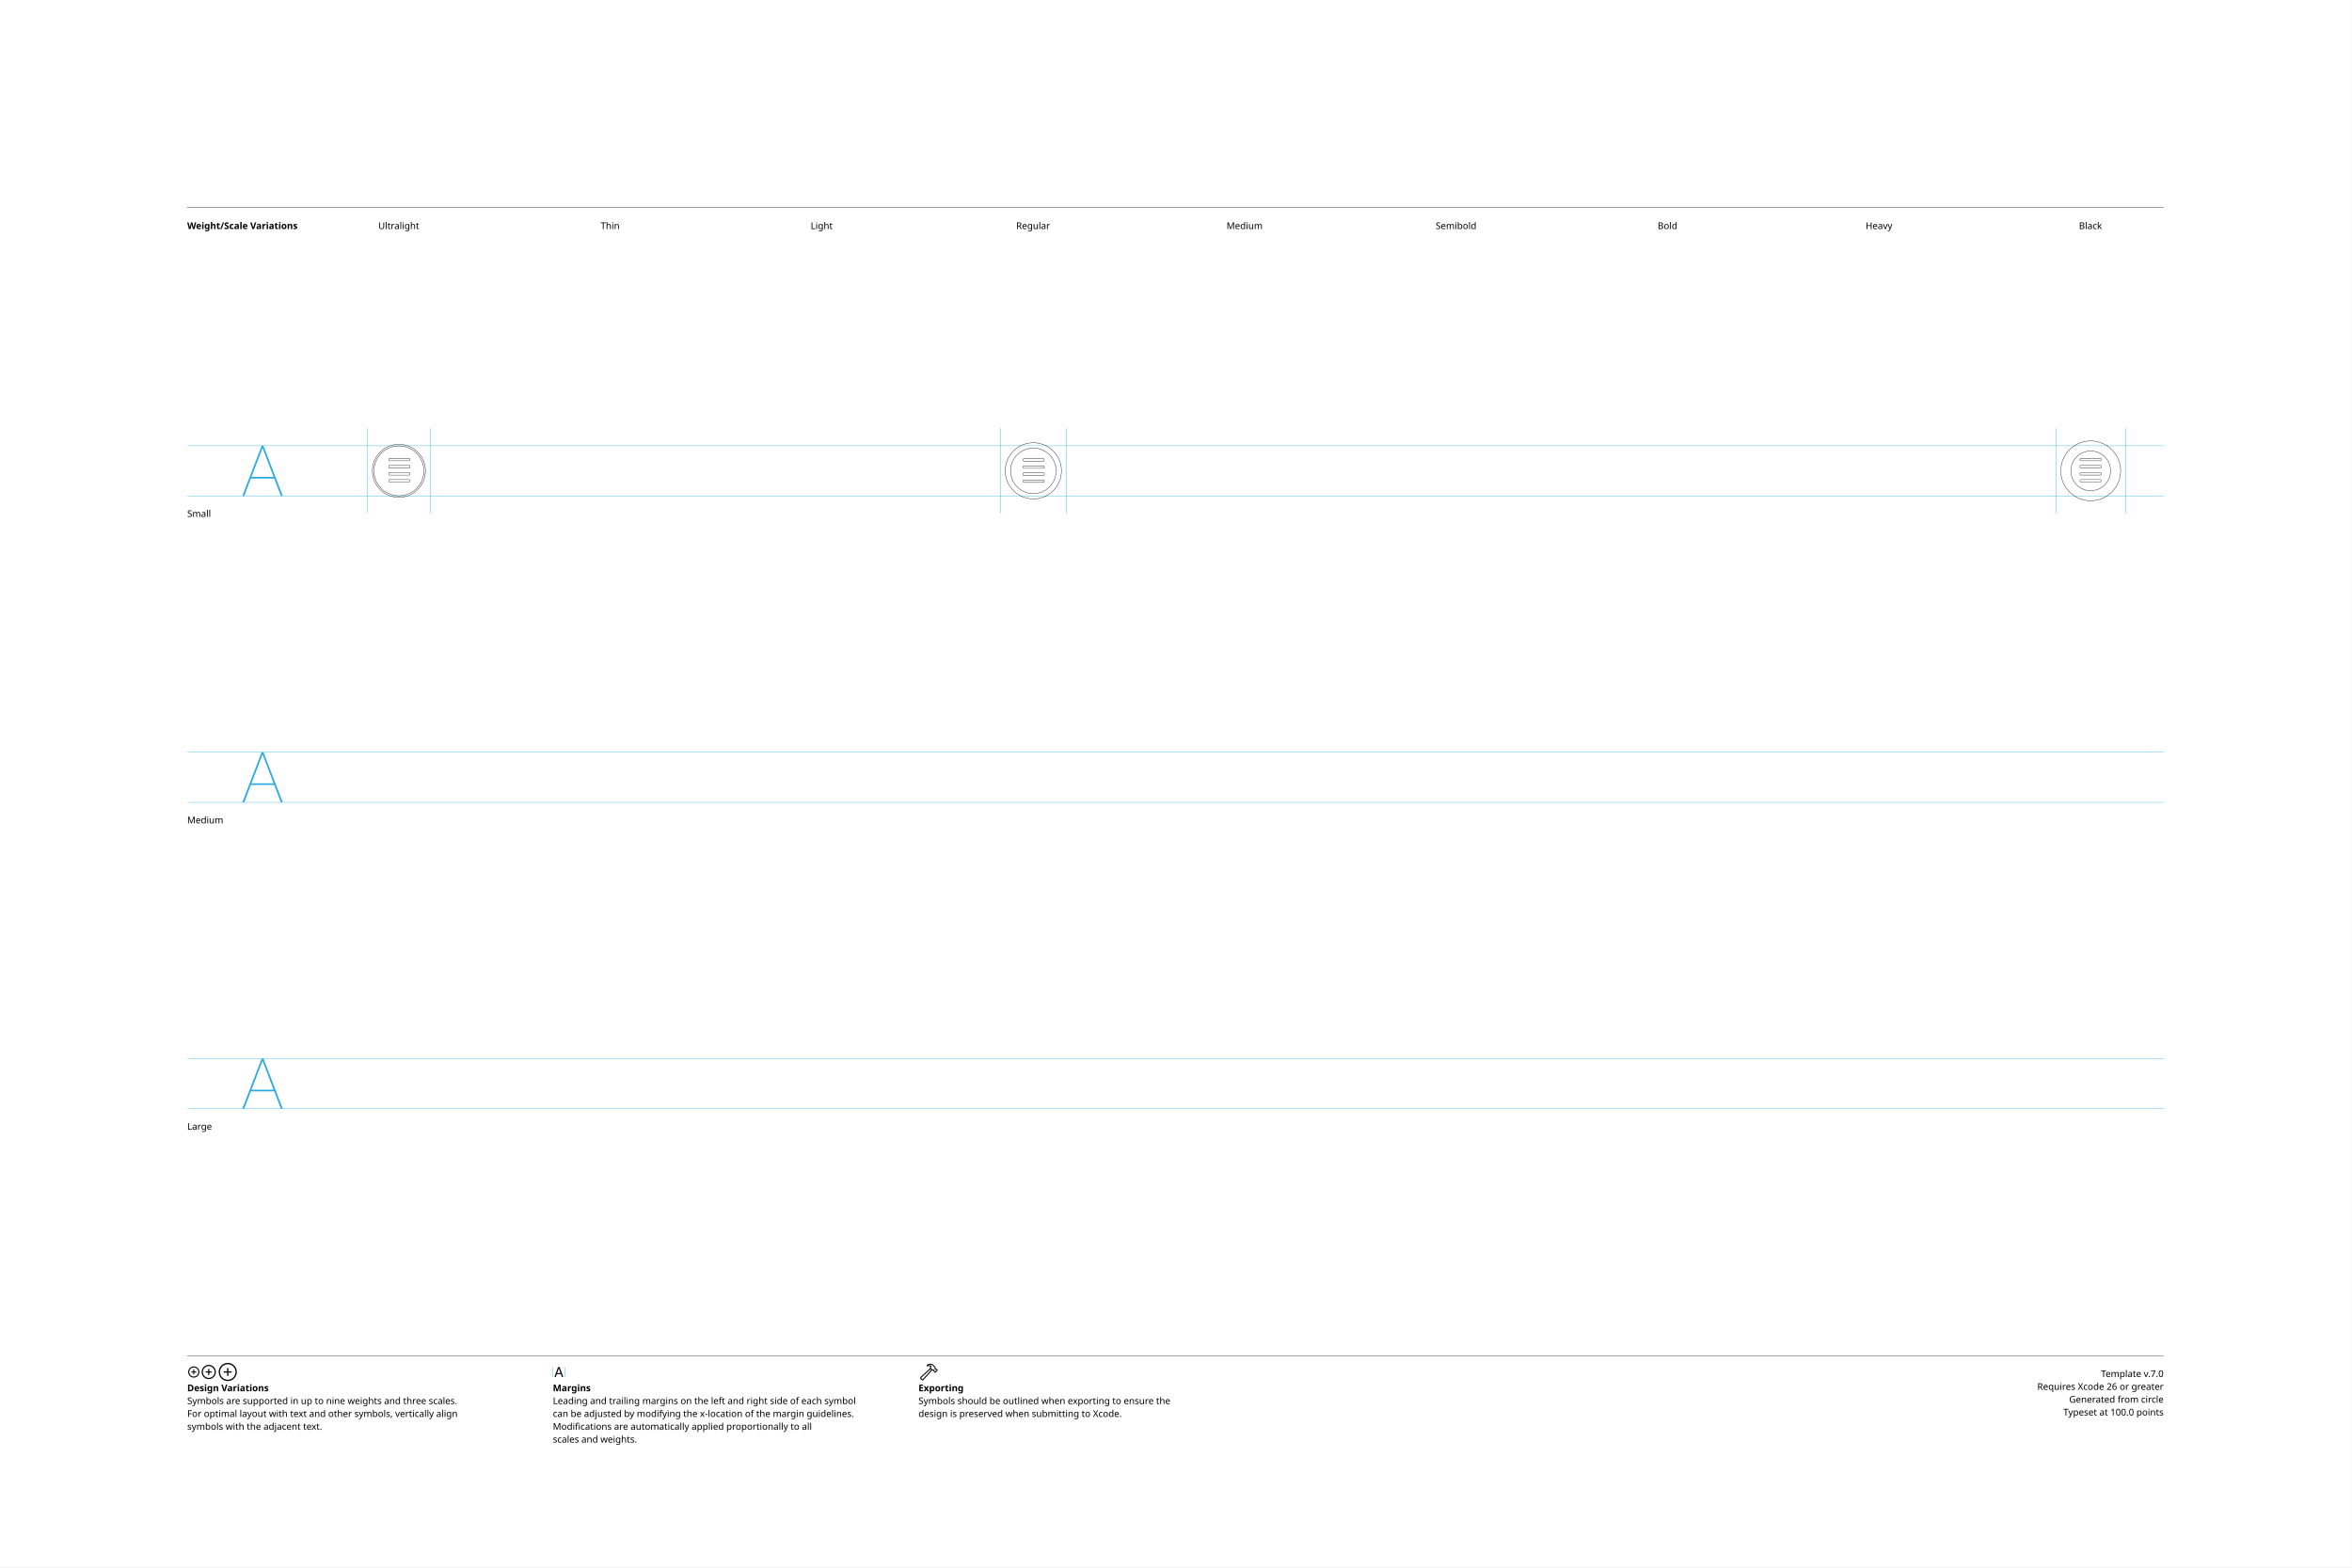
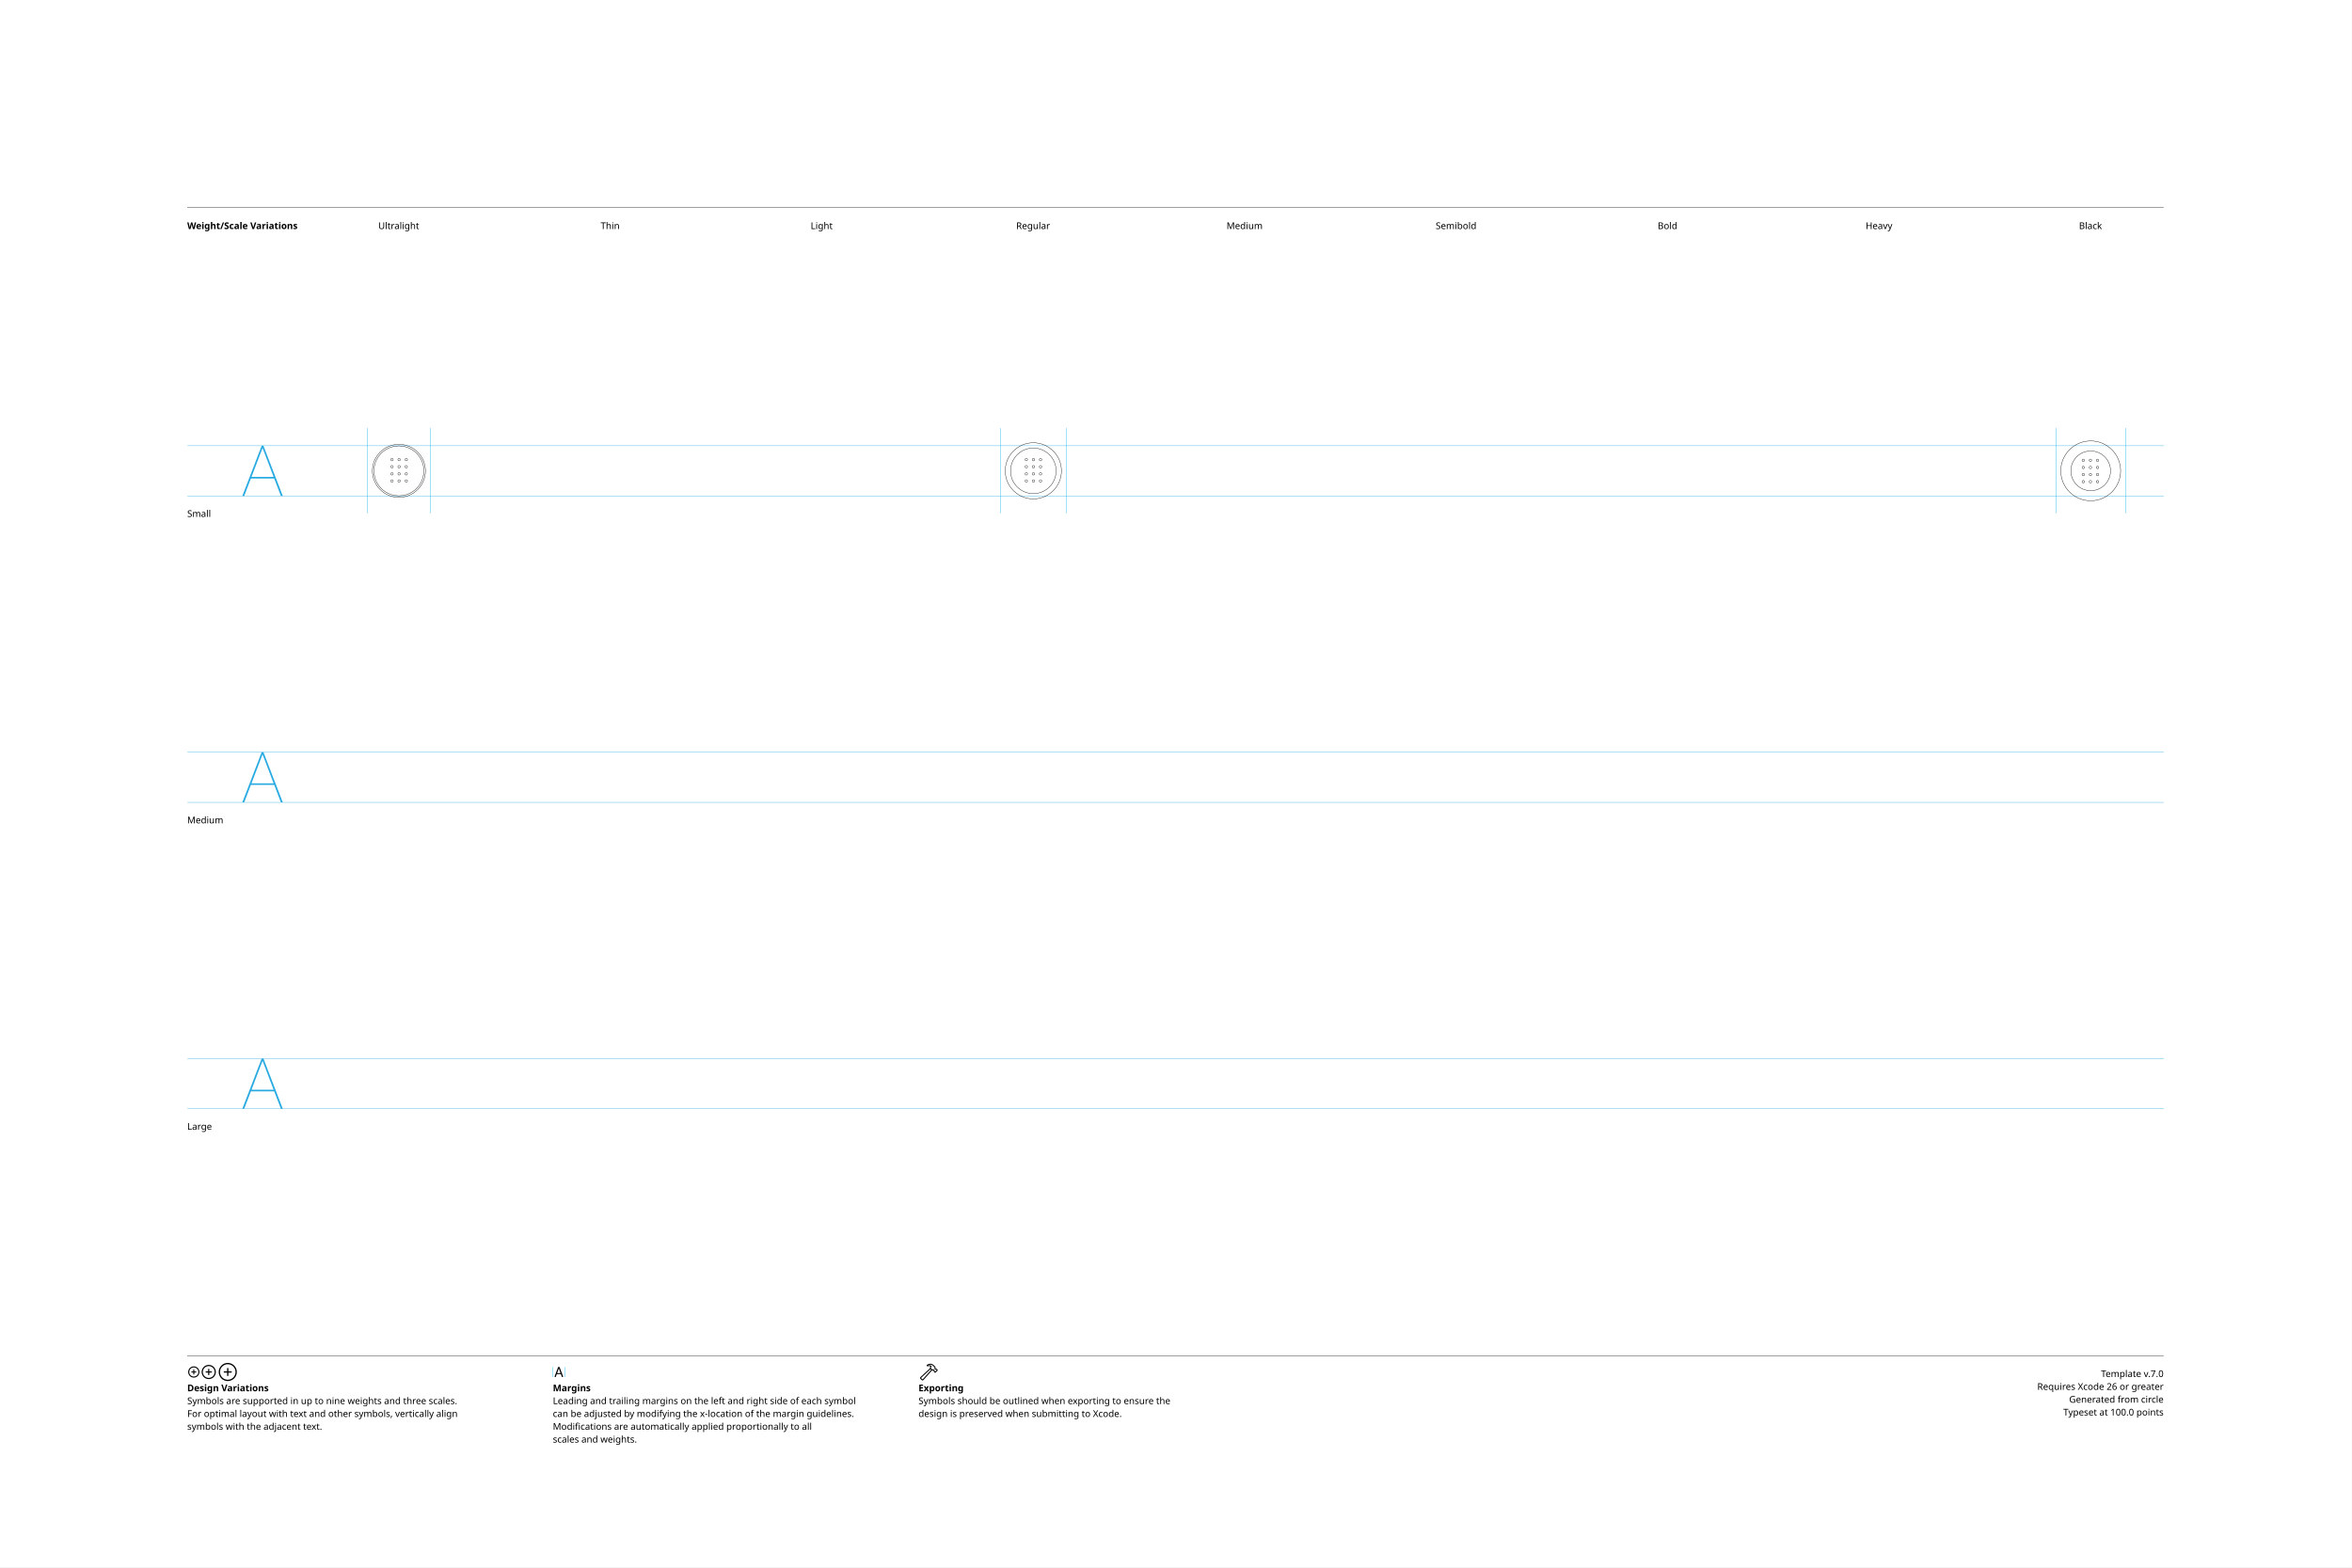
<svg xmlns="http://www.w3.org/2000/svg" version="1.1" viewBox="0 0 3300 2200" id="svg33">
  <defs id="defs33" />
  <style id="style1">.SFSymbolsPreviewWireframe {fill:none;opacity:1.0;stroke:black;stroke-width:0.5}
</style>
  <g id="Notes" transform="translate(-0.3314563,-0.5800485)">
    <rect height="2200" id="artboard" style="opacity:1;fill:#ffffff" width="3300" x="0" y="0" />
    <line style="opacity:1;fill:none;stroke:#000000;stroke-width:0.5" x1="263" x2="3036" y1="292" y2="292" id="line1" />
    <text style="font-weight:bold;font-size:13px;font-family:sans-serif;fill:#000000;stroke:none" transform="translate(263,322)" id="text1">Weight/Scale Variations</text>
    <text style="font-size:13px;font-family:sans-serif;text-anchor:middle;fill:#000000;stroke:none" transform="translate(559.711,322)" id="text2">Ultralight</text>
    <text style="font-size:13px;font-family:sans-serif;text-anchor:middle;fill:#000000;stroke:none" transform="translate(856.422,322)" id="text3">Thin</text>
    <text style="font-size:13px;font-family:sans-serif;text-anchor:middle;fill:#000000;stroke:none" transform="translate(1153.13,322)" id="text4">Light</text>
    <text style="font-size:13px;font-family:sans-serif;text-anchor:middle;fill:#000000;stroke:none" transform="translate(1449.84,322)" id="text5">Regular</text>
    <text style="font-size:13px;font-family:sans-serif;text-anchor:middle;fill:#000000;stroke:none" transform="translate(1746.56,322)" id="text6">Medium</text>
    <text style="font-size:13px;font-family:sans-serif;text-anchor:middle;fill:#000000;stroke:none" transform="translate(2043.27,322)" id="text7">Semibold</text>
    <text style="font-size:13px;font-family:sans-serif;text-anchor:middle;fill:#000000;stroke:none" transform="translate(2339.98,322)" id="text8">Bold</text>
    <text style="font-size:13px;font-family:sans-serif;text-anchor:middle;fill:#000000;stroke:none" transform="translate(2636.69,322)" id="text9">Heavy</text>
    <text style="font-size:13px;font-family:sans-serif;text-anchor:middle;fill:#000000;stroke:none" transform="translate(2933.4,322)" id="text10">Black</text>
    <line style="opacity:1;fill:none;stroke:#000000;stroke-width:0.5" x1="263" x2="3036" y1="1903" y2="1903" id="line10" />
    <g transform="matrix(0.2,0,0,0.2,263,1933)" id="g10">
      <path d="m 46.24,4.15 c 21.777,0 39.453,-17.627 39.453,-39.404 0,-21.777 -17.676,-39.404 -39.453,-39.404 -21.729,0 -39.404,17.627 -39.404,39.404 0,21.777 17.676,39.404 39.404,39.404 z m 0,-7.422 c -17.676,0 -31.934,-14.307 -31.934,-31.982 0,-17.676 14.258,-31.982 31.934,-31.982 17.676,0 31.982,14.307 31.982,31.982 0,17.676 -14.307,31.982 -31.982,31.982 z m 3.613,-17.773 v -28.467 c 0,-2.246 -1.465,-3.76 -3.711,-3.76 -2.148,0 -3.613,1.514 -3.613,3.76 v 28.467 c 0,2.197 1.465,3.711 3.613,3.711 2.246,0 3.711,-1.514 3.711,-3.711 z m -17.822,-10.596 h 28.418 c 2.197,0 3.711,-1.465 3.711,-3.613 0,-2.197 -1.514,-3.711 -3.711,-3.711 h -28.418 c -2.246,0 -3.76,1.514 -3.76,3.711 0,2.148 1.514,3.613 3.76,3.613 z" id="path10" />
    </g>
    <g transform="matrix(0.2,0,0,0.2,281.506,1933)" id="g11">
      <path d="m 58.545,14.551 c 27.49,0 49.805,-22.314 49.805,-49.805 0,-27.49 -22.314,-49.805 -49.805,-49.805 -27.49,0 -49.805,22.314 -49.805,49.805 0,27.49 22.314,49.805 49.805,49.805 z m 0,-8.301 c -22.949,0 -41.504,-18.555 -41.504,-41.504 0,-22.949 18.555,-41.504 41.504,-41.504 22.949,0 41.504,18.555 41.504,41.504 0,22.949 -18.555,41.504 -41.504,41.504 z m 4.053,-23.096 v -36.914 c 0,-2.49 -1.709,-4.199 -4.15,-4.199 -2.393,0 -4.053,1.709 -4.053,4.199 v 36.914 c 0,2.441 1.66,4.15 4.053,4.15 2.441,0 4.15,-1.66 4.15,-4.15 z m -22.559,-14.404 h 36.963 c 2.441,0 4.15,-1.611 4.15,-4.004 0,-2.441 -1.709,-4.15 -4.15,-4.15 h -36.963 c -2.49,0 -4.15,1.709 -4.15,4.15 0,2.393 1.66,4.004 4.15,4.004 z" id="path11" />
    </g>
    <g transform="matrix(0.2,0,0,0.2,304.924,1933)" id="g12">
      <path d="m 74.853,28.32 c 35.107,0 63.623,-28.467 63.623,-63.574 0,-35.107 -28.516,-63.623 -63.623,-63.623 -35.107,0 -63.574,28.516 -63.574,63.623 0,35.107 28.467,63.574 63.574,63.574 z m 0,-9.082 c -30.127,0 -54.492,-24.365 -54.492,-54.492 0,-30.127 24.365,-54.492 54.492,-54.492 30.127,0 54.492,24.365 54.492,54.492 0,30.127 -24.365,54.492 -54.492,54.492 z m 4.443,-30.322 v -48.486 c 0,-2.734 -1.855,-4.639 -4.541,-4.639 -2.588,0 -4.443,1.904 -4.443,4.639 v 48.486 c 0,2.686 1.855,4.59 4.443,4.59 2.686,0 4.541,-1.855 4.541,-4.59 z m -28.711,-19.775 h 48.486 c 2.686,0 4.59,-1.807 4.59,-4.395 0,-2.734 -1.855,-4.59 -4.59,-4.59 h -48.486 c -2.734,0 -4.59,1.855 -4.59,4.59 0,2.588 1.855,4.395 4.59,4.395 z" id="path12" />
    </g>
    <text style="font-weight:bold;font-size:13px;font-family:sans-serif;fill:#000000;stroke:none" transform="translate(263,1953)" id="text12">Design Variations</text>
    <text style="font-size:13px;font-family:sans-serif;fill:#000000;stroke:none" transform="translate(263,1971)" id="text13">Symbols are supported in up to nine weights and three scales.</text>
    <text style="font-size:13px;font-family:sans-serif;fill:#000000;stroke:none" transform="translate(263,1989)" id="text14">For optimal layout with text and other symbols, vertically align</text>
    <text style="font-size:13px;font-family:sans-serif;fill:#000000;stroke:none" transform="translate(263,2007)" id="text15">symbols with the adjacent text.</text>
    <line style="opacity:1;fill:none;stroke:#00aeef;stroke-width:0.5" x1="776" x2="776" y1="1919" y2="1933" id="line15" />
    <g transform="matrix(0.2,0,0,0.2,776,1933)" id="g15">
      <path d="m 16.553,0.781 c 2.588,0 3.857,-0.977 4.785,-3.711 l 20.557,-57.52 h 0.244 l 20.605,57.52 c 0.928,2.734 2.197,3.711 4.736,3.711 2.588,0 4.248,-1.562 4.248,-4.004 0,-0.83 -0.146,-1.611 -0.537,-2.637 l -22.9,-60.986 c -1.123,-2.979 -3.125,-4.492 -6.25,-4.492 -3.027,0 -5.078,1.465 -6.152,4.443 l -22.9,61.084 c -0.391,1.025 -0.537,1.807 -0.537,2.637 0,2.441 1.562,3.955 4.102,3.955 z m 10.205,-20.947 h 30.664 c 2.002,0 3.662,-1.66 3.662,-3.662 0,-2.051 -1.66,-3.662 -3.662,-3.662 H 26.758 c -2.002,0 -3.662,1.611 -3.662,3.662 0,2.002 1.66,3.662 3.662,3.662 z" id="path15" />
    </g>
    <line style="opacity:1;fill:none;stroke:#00aeef;stroke-width:0.5" x1="792.836" x2="792.836" y1="1919" y2="1933" id="line16" />
    <text style="font-weight:bold;font-size:13px;font-family:sans-serif;fill:#000000;stroke:none" transform="translate(776,1953)" id="text16">Margins</text>
    <text style="font-size:13px;font-family:sans-serif;fill:#000000;stroke:none" transform="translate(776,1971)" id="text17">Leading and trailing margins on the left and right side of each symbol</text>
    <text style="font-size:13px;font-family:sans-serif;fill:#000000;stroke:none" transform="translate(776,1989)" id="text18">can be adjusted by modifying the x-location of the margin guidelines.</text>
    <text style="font-size:13px;font-family:sans-serif;fill:#000000;stroke:none" transform="translate(776,2007)" id="text19">Modifications are automatically applied proportionally to all</text>
    <text style="font-size:13px;font-family:sans-serif;fill:#000000;stroke:none" transform="translate(776,2025)" id="text20">scales and weights.</text>
    <g transform="matrix(0.2,0,0,0.2,1289,1933)" id="g20">
      <path d="m 14.209,13.135 7.861,7.861 c 4.297,4.395 9.326,4.102 13.867,-1.025 l 60.693,-68.213 -4.883,-4.883 -60.254,67.676 c -1.807,1.953 -3.467,2.441 -5.811,0.098 L 20.508,9.522 c -2.295,-2.295 -1.807,-3.955 0.195,-5.811 l 67.481,-62.158 -4.883,-4.834 -68.066,62.598 c -4.98,4.59 -5.322,9.473 -1.025,13.818 z m 44.873,-97.461 c -2.051,2.002 -2.246,4.883 -1.074,6.787 1.123,1.807 3.467,3.027 6.592,2.246 5.859,-1.66 12.598,-2.393 18.896,0.928 l -2.686,7.129 c -1.611,4.004 -0.732,6.885 1.709,9.424 l 10.254,10.303 c 2.344,2.393 4.541,2.441 7.08,1.953 l 4.443,-0.732 2.588,2.539 -0.195,2.246 c -0.098,2.295 0.537,4.297 2.783,6.494 l 3.369,3.32 c 2.295,2.295 5.518,2.49 7.812,0.195 l 12.988,-13.037 c 2.295,-2.344 2.148,-5.371 -0.195,-7.666 l -3.418,-3.418 c -2.197,-2.197 -4.053,-3.027 -6.348,-2.881 l -2.344,0.244 -2.441,-2.441 1.025,-4.688 c 0.635,-2.734 -0.244,-4.98 -2.881,-7.617 l -11.279,-11.182 c -12.94,-12.842 -35.596,-11.035 -46.68,-0.146 z m 7.08,2.051 c 8.789,-6.396 25.977,-5.664 33.691,1.953 l 12.305,12.207 c 1.025,1.025 1.221,1.807 0.928,3.32 l -1.465,6.641 6.738,6.689 4.395,-0.244 c 1.123,-0.049 1.514,0.049 2.344,0.879 l 2.539,2.49 -10.84,10.84 -2.49,-2.49 c -0.83,-0.879 -0.977,-1.221 -0.928,-2.393 l 0.293,-4.346 -6.689,-6.738 -6.836,1.172 c -1.416,0.293 -2.051,0.195 -3.174,-0.879 l -8.936,-8.887 c -1.074,-1.025 -1.172,-1.709 -0.488,-3.369 l 4.59,-11.475 c -6.104,-6.348 -17.041,-7.52 -25.586,-4.59 -0.684,0.244 -0.928,-0.391 -0.391,-0.781 z" id="path20" />
    </g>
    <text style="font-weight:bold;font-size:13px;font-family:sans-serif;fill:#000000;stroke:none" transform="translate(1289,1953)" id="text21">Exporting</text>
    <text style="font-size:13px;font-family:sans-serif;fill:#000000;stroke:none" transform="translate(1289,1971)" id="text22">Symbols should be outlined when exporting to ensure the</text>
    <text style="font-size:13px;font-family:sans-serif;fill:#000000;stroke:none" transform="translate(1289,1989)" id="text23">design is preserved when submitting to Xcode.</text>
    <text id="template-version" style="font-size:13px;font-family:sans-serif;text-anchor:end;fill:#000000;stroke:none" transform="translate(3036,1933)">Template v.7.0</text>
    <text style="font-size:13px;font-family:sans-serif;text-anchor:end;fill:#000000;stroke:none" transform="translate(3036,1951)" id="text24">Requires Xcode 26 or greater</text>
    <text id="descriptive-name" style="font-size:13px;font-family:sans-serif;text-anchor:end;fill:#000000;stroke:none" transform="translate(3036,1969)">Generated from circle</text>
    <text style="font-size:13px;font-family:sans-serif;text-anchor:end;fill:#000000;stroke:none" transform="translate(3036,1987)" id="text25">Typeset at 100.0 points</text>
    <text style="font-size:13px;font-family:sans-serif;fill:#000000;stroke:none" transform="translate(263,726)" id="text26">Small</text>
    <text style="font-size:13px;font-family:sans-serif;fill:#000000;stroke:none" transform="translate(263,1156)" id="text27">Medium</text>
    <text style="font-size:13px;font-family:sans-serif;fill:#000000;stroke:none" transform="translate(263,1586)" id="text28">Large</text>
  </g>
  <g id="Guides">
    <g id="H-reference" style="fill:#27AAE1;stroke:none;" transform="matrix(1 0 0 1 339 696)">
      <path d="M0.994 0L3.638 0L29.328-67.132L30.03-67.132L30.03-70.459L28.123-70.459ZM11.688-24.48L46.981-24.48L46.231-26.729L12.438-26.729ZM55.12 0L57.764 0L30.638-70.459L29.433-70.459L29.433-67.132Z" id="path28" />
    </g>
    <line id="Baseline-S" style="fill:none;stroke:#27AAE1;opacity:1;stroke-width:0.5;" x1="263" x2="3036" y1="696" y2="696" />
    <line id="Capline-S" style="fill:none;stroke:#27AAE1;opacity:1;stroke-width:0.5;" x1="263" x2="3036" y1="625.541" y2="625.541" />
    <g id="g29" style="fill:#27AAE1;stroke:none;" transform="matrix(1 0 0 1 339 1126)">
      <path d="M0.994 0L3.638 0L29.328-67.132L30.03-67.132L30.03-70.459L28.123-70.459ZM11.688-24.48L46.981-24.48L46.231-26.729L12.438-26.729ZM55.12 0L57.764 0L30.638-70.459L29.433-70.459L29.433-67.132Z" id="path29" />
    </g>
    <line id="Baseline-M" style="fill:none;stroke:#27AAE1;opacity:1;stroke-width:0.5;" x1="263" x2="3036" y1="1126" y2="1126" />
    <line id="Capline-M" style="fill:none;stroke:#27AAE1;opacity:1;stroke-width:0.5;" x1="263" x2="3036" y1="1055.54" y2="1055.54" />
    <g id="g30" style="fill:#27AAE1;stroke:none;" transform="matrix(1 0 0 1 339 1556)">
      <path d="M0.994 0L3.638 0L29.328-67.132L30.03-67.132L30.03-70.459L28.123-70.459ZM11.688-24.48L46.981-24.48L46.231-26.729L12.438-26.729ZM55.12 0L57.764 0L30.638-70.459L29.433-70.459L29.433-67.132Z" id="path30" />
    </g>
    <line id="Baseline-L" style="fill:none;stroke:#27AAE1;opacity:1;stroke-width:0.5;" x1="263" x2="3036" y1="1556" y2="1556" />
    <line id="Capline-L" style="fill:none;stroke:#27AAE1;opacity:1;stroke-width:0.5;" x1="263" x2="3036" y1="1485.54" y2="1485.54" />
    <line id="right-margin-Black-S" style="fill:none;stroke:#00AEEF;stroke-width:0.5;opacity:1.0;" x1="2982.23" x2="2982.23" y1="600.785" y2="720.121" />
    <line id="left-margin-Black-S" style="fill:none;stroke:#00AEEF;stroke-width:0.5;opacity:1.0;" x1="2884.57" x2="2884.57" y1="600.785" y2="720.121" />
    <line id="right-margin-Regular-S" style="fill:none;stroke:#00AEEF;stroke-width:0.5;opacity:1.0;" x1="1496.11" x2="1496.11" y1="600.785" y2="720.121" />
    <line id="left-margin-Regular-S" style="fill:none;stroke:#00AEEF;stroke-width:0.5;opacity:1.0;" x1="1403.58" x2="1403.58" y1="600.785" y2="720.121" />
    <line id="right-margin-Ultralight-S" style="fill:none;stroke:#00AEEF;stroke-width:0.5;opacity:1.0;" x1="603.773" x2="603.773" y1="600.785" y2="720.121" />
    <line id="left-margin-Ultralight-S" style="fill:none;stroke:#00AEEF;stroke-width:0.5;opacity:1.0;" x1="515.649" x2="515.649" y1="600.785" y2="720.121" />
  </g>
  <g id="Symbols">
    <g id="Black-S" transform="matrix(1 0 0 1 2884.57 696)">
      <path class="SFSymbolsPreviewWireframe" d="M48.828 6.738C72.022 6.738 90.82-12.06 90.82-35.254C90.82-58.447 72.022-77.246 48.828-77.246C25.635-77.246 6.836-58.447 6.836-35.254C6.836-12.06 25.635 6.738 48.828 6.738ZM48.828-7.422C33.447-7.422 20.996-19.873 20.996-35.254C20.996-50.635 33.447-63.086 48.828-63.086C64.209-63.086 76.66-50.635 76.66-35.254C76.66-19.873 64.209-7.422 48.828-7.422Z" id="path31" />
-       <rect style="fill:none;stroke:#000000;stroke-width:0.5;stroke-dasharray:none;stroke-opacity:1" id="rect7-5-87" width="30.052" height="3.603" x="2918.581" y="663.693" ry="1.188" transform="translate(-2884.901,-696.5801)" />
-       <rect style="fill:none;stroke:#000000;stroke-width:0.5;stroke-dasharray:none;stroke-opacity:1" id="rect7-5-8-3-8" width="29.7" height="3.427" x="2918.671" y="673.65" ry="1.188" transform="translate(-2884.901,-696.5801)" />
-       <rect style="fill:none;stroke:#000000;stroke-width:0.5;stroke-dasharray:none;stroke-opacity:1" id="rect7-5-8-7" width="29.993" height="3.486" x="2918.64" y="653.83" ry="1.188" transform="translate(-2884.901,-696.5801)" />
-       <rect style="fill:none;stroke:#000000;stroke-width:0.5;stroke-dasharray:none;stroke-opacity:1" id="rect7-5-8-2-7" width="29.759" height="3.427" x="2918.691" y="643.83" ry="1.188" transform="translate(-2884.901,-696.5801)" />
+       <ellipse style="fill:none;stroke:#000000;stroke-width:0.5" id="path3-74" cx="2942.982" cy="656.009" rx="1.719" ry="1.73" transform="translate(-2884.57,-696)" />
+       <ellipse style="fill:none;stroke:#000000;stroke-width:0.5" id="path3-72-4" cx="2942.979" cy="646.006" rx="1.719" ry="1.73" transform="translate(-2884.57,-696)" />
+       <ellipse style="fill:none;stroke:#000000;stroke-width:0.5" id="path3-8-9" cx="2932.97" cy="645.98" rx="1.719" ry="1.73" transform="translate(-2884.57,-696)" />
+       <ellipse style="fill:none;stroke:#000000;stroke-width:0.5" id="path3-3-1" cx="2932.97" cy="655.98" rx="1.719" ry="1.73" transform="translate(-2884.57,-696)" />
+       <ellipse style="fill:none;stroke:#000000;stroke-width:0.5" id="path3-80-5" cx="2942.97" cy="665.98" rx="1.719" ry="1.73" transform="translate(-2884.57,-696)" />
+       <ellipse style="fill:none;stroke:#000000;stroke-width:0.5" id="path3-2-5" cx="2932.97" cy="665.98" rx="1.719" ry="1.73" transform="translate(-2884.57,-696)" />
+       <ellipse style="fill:none;stroke:#000000;stroke-width:0.5" id="path3-4-5" cx="2922.97" cy="665.98" rx="1.719" ry="1.73" transform="translate(-2884.57,-696)" />
+       <ellipse style="fill:none;stroke:#000000;stroke-width:0.5" id="path3-7-82" cx="2932.97" cy="675.98" rx="1.719" ry="1.73" transform="translate(-2884.57,-696)" />
+       <ellipse style="fill:none;stroke:#000000;stroke-width:0.5" id="path3-38-9" cx="2922.97" cy="675.98" rx="1.719" ry="1.73" transform="translate(-2884.57,-696)" />
+       <ellipse style="fill:none;stroke:#000000;stroke-width:0.5" id="path3-35-8" cx="2942.97" cy="675.98" rx="1.719" ry="1.73" transform="translate(-2884.57,-696)" />
+       <ellipse style="fill:none;stroke:#000000;stroke-width:0.5" id="path3-49-2" cx="2922.97" cy="655.98" rx="1.719" ry="1.73" transform="translate(-2884.57,-696)" />
+       <ellipse style="fill:none;stroke:#000000;stroke-width:0.5" id="path3-5-0" cx="2922.97" cy="645.98" rx="1.719" ry="1.73" transform="translate(-2884.57,-696)" />
    </g>
    <g id="Regular-S" transform="matrix(1 0 0 1 1403.58 696)">
      <path class="SFSymbolsPreviewWireframe" d="M46.24 4.15C68.018 4.15 85.693-13.477 85.693-35.254C85.693-57.031 68.018-74.658 46.24-74.658C24.512-74.658 6.836-57.031 6.836-35.254C6.836-13.477 24.512 4.15 46.24 4.15ZM46.24-3.271C28.564-3.271 14.307-17.578 14.307-35.254C14.307-52.93 28.564-67.236 46.24-67.236C63.916-67.236 78.223-52.93 78.223-35.254C78.223-17.578 63.916-3.271 46.24-3.271Z" id="path32" />
-       <rect style="fill:none;stroke:#000000;stroke-width:0.5;stroke-dasharray:none;stroke-opacity:1" id="rect7-5" width="30.052" height="3.603" x="1435.25" y="663.594" ry="1.188" transform="translate(-1403.58,-696)" />
-       <rect style="fill:none;stroke:#000000;stroke-width:0.5;stroke-dasharray:none;stroke-opacity:1" id="rect7-5-8-3" width="29.7" height="3.427" x="1435.34" y="673.551" ry="1.188" transform="translate(-1403.58,-696)" />
-       <rect style="fill:none;stroke:#000000;stroke-width:0.5;stroke-dasharray:none;stroke-opacity:1" id="rect7-5-8" width="29.993" height="3.486" x="1435.309" y="653.73" ry="1.188" transform="translate(-1403.58,-696)" />
-       <rect style="fill:none;stroke:#000000;stroke-width:0.5;stroke-dasharray:none;stroke-opacity:1" id="rect7-5-8-2" width="29.759" height="3.427" x="1435.359" y="643.73" ry="1.188" transform="translate(-1403.58,-696)" />
+       <ellipse style="fill:none;stroke:#000000;stroke-width:0.5" id="path3" cx="1459.982" cy="655.009" rx="1.719" ry="1.73" transform="translate(-1403.58,-696)" />
+       <ellipse style="fill:none;stroke:#000000;stroke-width:0.5" id="path3-72" cx="1459.979" cy="645.006" rx="1.719" ry="1.73" transform="translate(-1403.58,-696)" />
+       <ellipse style="fill:none;stroke:#000000;stroke-width:0.5" id="path3-8" cx="1449.969" cy="644.98" rx="1.719" ry="1.73" transform="translate(-1403.58,-696)" />
+       <ellipse style="fill:none;stroke:#000000;stroke-width:0.5" id="path3-3" cx="1449.969" cy="654.98" rx="1.719" ry="1.73" transform="translate(-1403.58,-696)" />
+       <ellipse style="fill:none;stroke:#000000;stroke-width:0.5" id="path3-80" cx="1459.969" cy="664.98" rx="1.719" ry="1.73" transform="translate(-1403.58,-696)" />
+       <ellipse style="fill:none;stroke:#000000;stroke-width:0.5" id="path3-2" cx="1449.969" cy="664.98" rx="1.719" ry="1.73" transform="translate(-1403.58,-696)" />
+       <ellipse style="fill:none;stroke:#000000;stroke-width:0.5" id="path3-4" cx="1439.969" cy="664.98" rx="1.719" ry="1.73" transform="translate(-1403.58,-696)" />
+       <ellipse style="fill:none;stroke:#000000;stroke-width:0.5" id="path3-7" cx="1449.969" cy="674.98" rx="1.719" ry="1.73" transform="translate(-1403.58,-696)" />
+       <ellipse style="fill:none;stroke:#000000;stroke-width:0.5" id="path3-38" cx="1439.969" cy="674.98" rx="1.719" ry="1.73" transform="translate(-1403.58,-696)" />
+       <ellipse style="fill:none;stroke:#000000;stroke-width:0.5" id="path3-35" cx="1459.969" cy="674.98" rx="1.719" ry="1.73" transform="translate(-1403.58,-696)" />
+       <ellipse style="fill:none;stroke:#000000;stroke-width:0.5" id="path3-49" cx="1439.969" cy="654.98" rx="1.719" ry="1.73" transform="translate(-1403.58,-696)" />
+       <ellipse style="fill:none;stroke:#000000;stroke-width:0.5" id="path3-5" cx="1439.969" cy="644.98" rx="1.719" ry="1.73" transform="translate(-1403.58,-696)" />
    </g>
    <g id="Ultralight-S" transform="matrix(1 0 0 1 515.649 696)">
      <path class="SFSymbolsPreviewWireframe" d="M44.061 1.971C64.612 1.971 81.289-14.703 81.289-35.254C81.289-55.805 64.612-72.478 44.061-72.478C23.513-72.478 6.836-55.805 6.836-35.254C6.836-14.703 23.513 1.971 44.061 1.971ZM44.061-0.274C24.705-0.274 9.039-15.898 9.039-35.254C9.039-54.61 24.705-70.233 44.061-70.233C63.416-70.233 79.04-54.61 79.04-35.254C79.04-15.898 63.416-0.274 44.061-0.274Z" id="path33" />
-       <path id="rect7-5-8-3-85" style="fill:none;stroke:#000000;stroke-width:0.5" transform="translate(-515.649,-696)" d="m 546.527,673.07 h 27.325 c 0.658,0 1.188,0.53 1.188,1.188 v 1.052 c 0,0.658 -0.53,1.188 -1.188,1.188 h -27.325 c -0.658,0 -1.188,-0.53 -1.188,-1.188 v -1.052 c 0,-0.658 0.53,-1.188 1.188,-1.188 z" />
-       <path id="rect7-5-4" style="fill:none;stroke:#000000;stroke-width:0.5" d="m 546.438,663.113 h 27.677 c 0.658,0 1.188,0.53 1.188,1.188 v 1.228 c 0,0.658 -0.53,1.188 -1.188,1.188 h -27.677 c -0.658,0 -1.188,-0.53 -1.188,-1.188 v -1.228 c 0,-0.658 0.53,-1.188 1.188,-1.188 z" transform="translate(-515.649,-696)" />
-       <path id="rect7-5-8-8" style="fill:none;stroke:#000000;stroke-width:0.5" transform="translate(-515.649,-696)" d="m 546.496,653.25 h 27.618 c 0.658,0 1.188,0.53 1.188,1.188 v 1.111 c 0,0.658 -0.53,1.188 -1.188,1.188 h -27.618 c -0.658,0 -1.188,-0.53 -1.188,-1.188 v -1.111 c 0,-0.658 0.53,-1.188 1.188,-1.188 z" />
-       <path id="rect7-5-8-2-3" style="fill:none;stroke:#000000;stroke-width:0.5" transform="translate(-515.649,-696)" d="m 546.547,643.25 h 27.384 c 0.658,0 1.188,0.53 1.188,1.188 v 1.052 c 0,0.658 -0.53,1.188 -1.188,1.188 h -27.384 c -0.658,0 -1.188,-0.53 -1.188,-1.188 v -1.052 c 0,-0.658 0.53,-1.188 1.188,-1.188 z" />
+       <ellipse style="fill:none;stroke:#000000;stroke-width:0.5" id="path3-83" cx="569.982" cy="655.009" rx="1.719" ry="1.73" transform="translate(-515.649,-696)" />
+       <ellipse style="fill:none;stroke:#000000;stroke-width:0.5" id="path3-72-5" cx="569.979" cy="645.006" rx="1.719" ry="1.73" transform="translate(-515.649,-696)" />
+       <ellipse style="fill:none;stroke:#000000;stroke-width:0.5" id="path3-8-2" cx="559.969" cy="644.98" rx="1.719" ry="1.73" transform="translate(-515.649,-696)" />
+       <ellipse style="fill:none;stroke:#000000;stroke-width:0.5" id="path3-3-2" cx="559.969" cy="654.98" rx="1.719" ry="1.73" transform="translate(-515.649,-696)" />
+       <ellipse style="fill:none;stroke:#000000;stroke-width:0.5" id="path3-80-6" cx="569.969" cy="664.98" rx="1.719" ry="1.73" transform="translate(-515.649,-696)" />
+       <ellipse style="fill:none;stroke:#000000;stroke-width:0.5" id="path3-2-6" cx="559.969" cy="664.98" rx="1.719" ry="1.73" transform="translate(-515.649,-696)" />
+       <ellipse style="fill:none;stroke:#000000;stroke-width:0.5" id="path3-4-7" cx="549.969" cy="664.98" rx="1.719" ry="1.73" transform="translate(-515.649,-696)" />
+       <ellipse style="fill:none;stroke:#000000;stroke-width:0.5" id="path3-7-8" cx="559.969" cy="674.98" rx="1.719" ry="1.73" transform="translate(-515.649,-696)" />
+       <ellipse style="fill:none;stroke:#000000;stroke-width:0.5" id="path3-38-4" cx="549.969" cy="674.98" rx="1.719" ry="1.73" transform="translate(-515.649,-696)" />
+       <ellipse style="fill:none;stroke:#000000;stroke-width:0.5" id="path3-35-1" cx="569.969" cy="674.98" rx="1.719" ry="1.73" transform="translate(-515.649,-696)" />
+       <ellipse style="fill:none;stroke:#000000;stroke-width:0.5" id="path3-49-7" cx="549.969" cy="654.98" rx="1.719" ry="1.73" transform="translate(-515.649,-696)" />
+       <ellipse style="fill:none;stroke:#000000;stroke-width:0.5" id="path3-5-1" cx="549.969" cy="644.98" rx="1.719" ry="1.73" transform="translate(-515.649,-696)" />
    </g>
  </g>
</svg>
